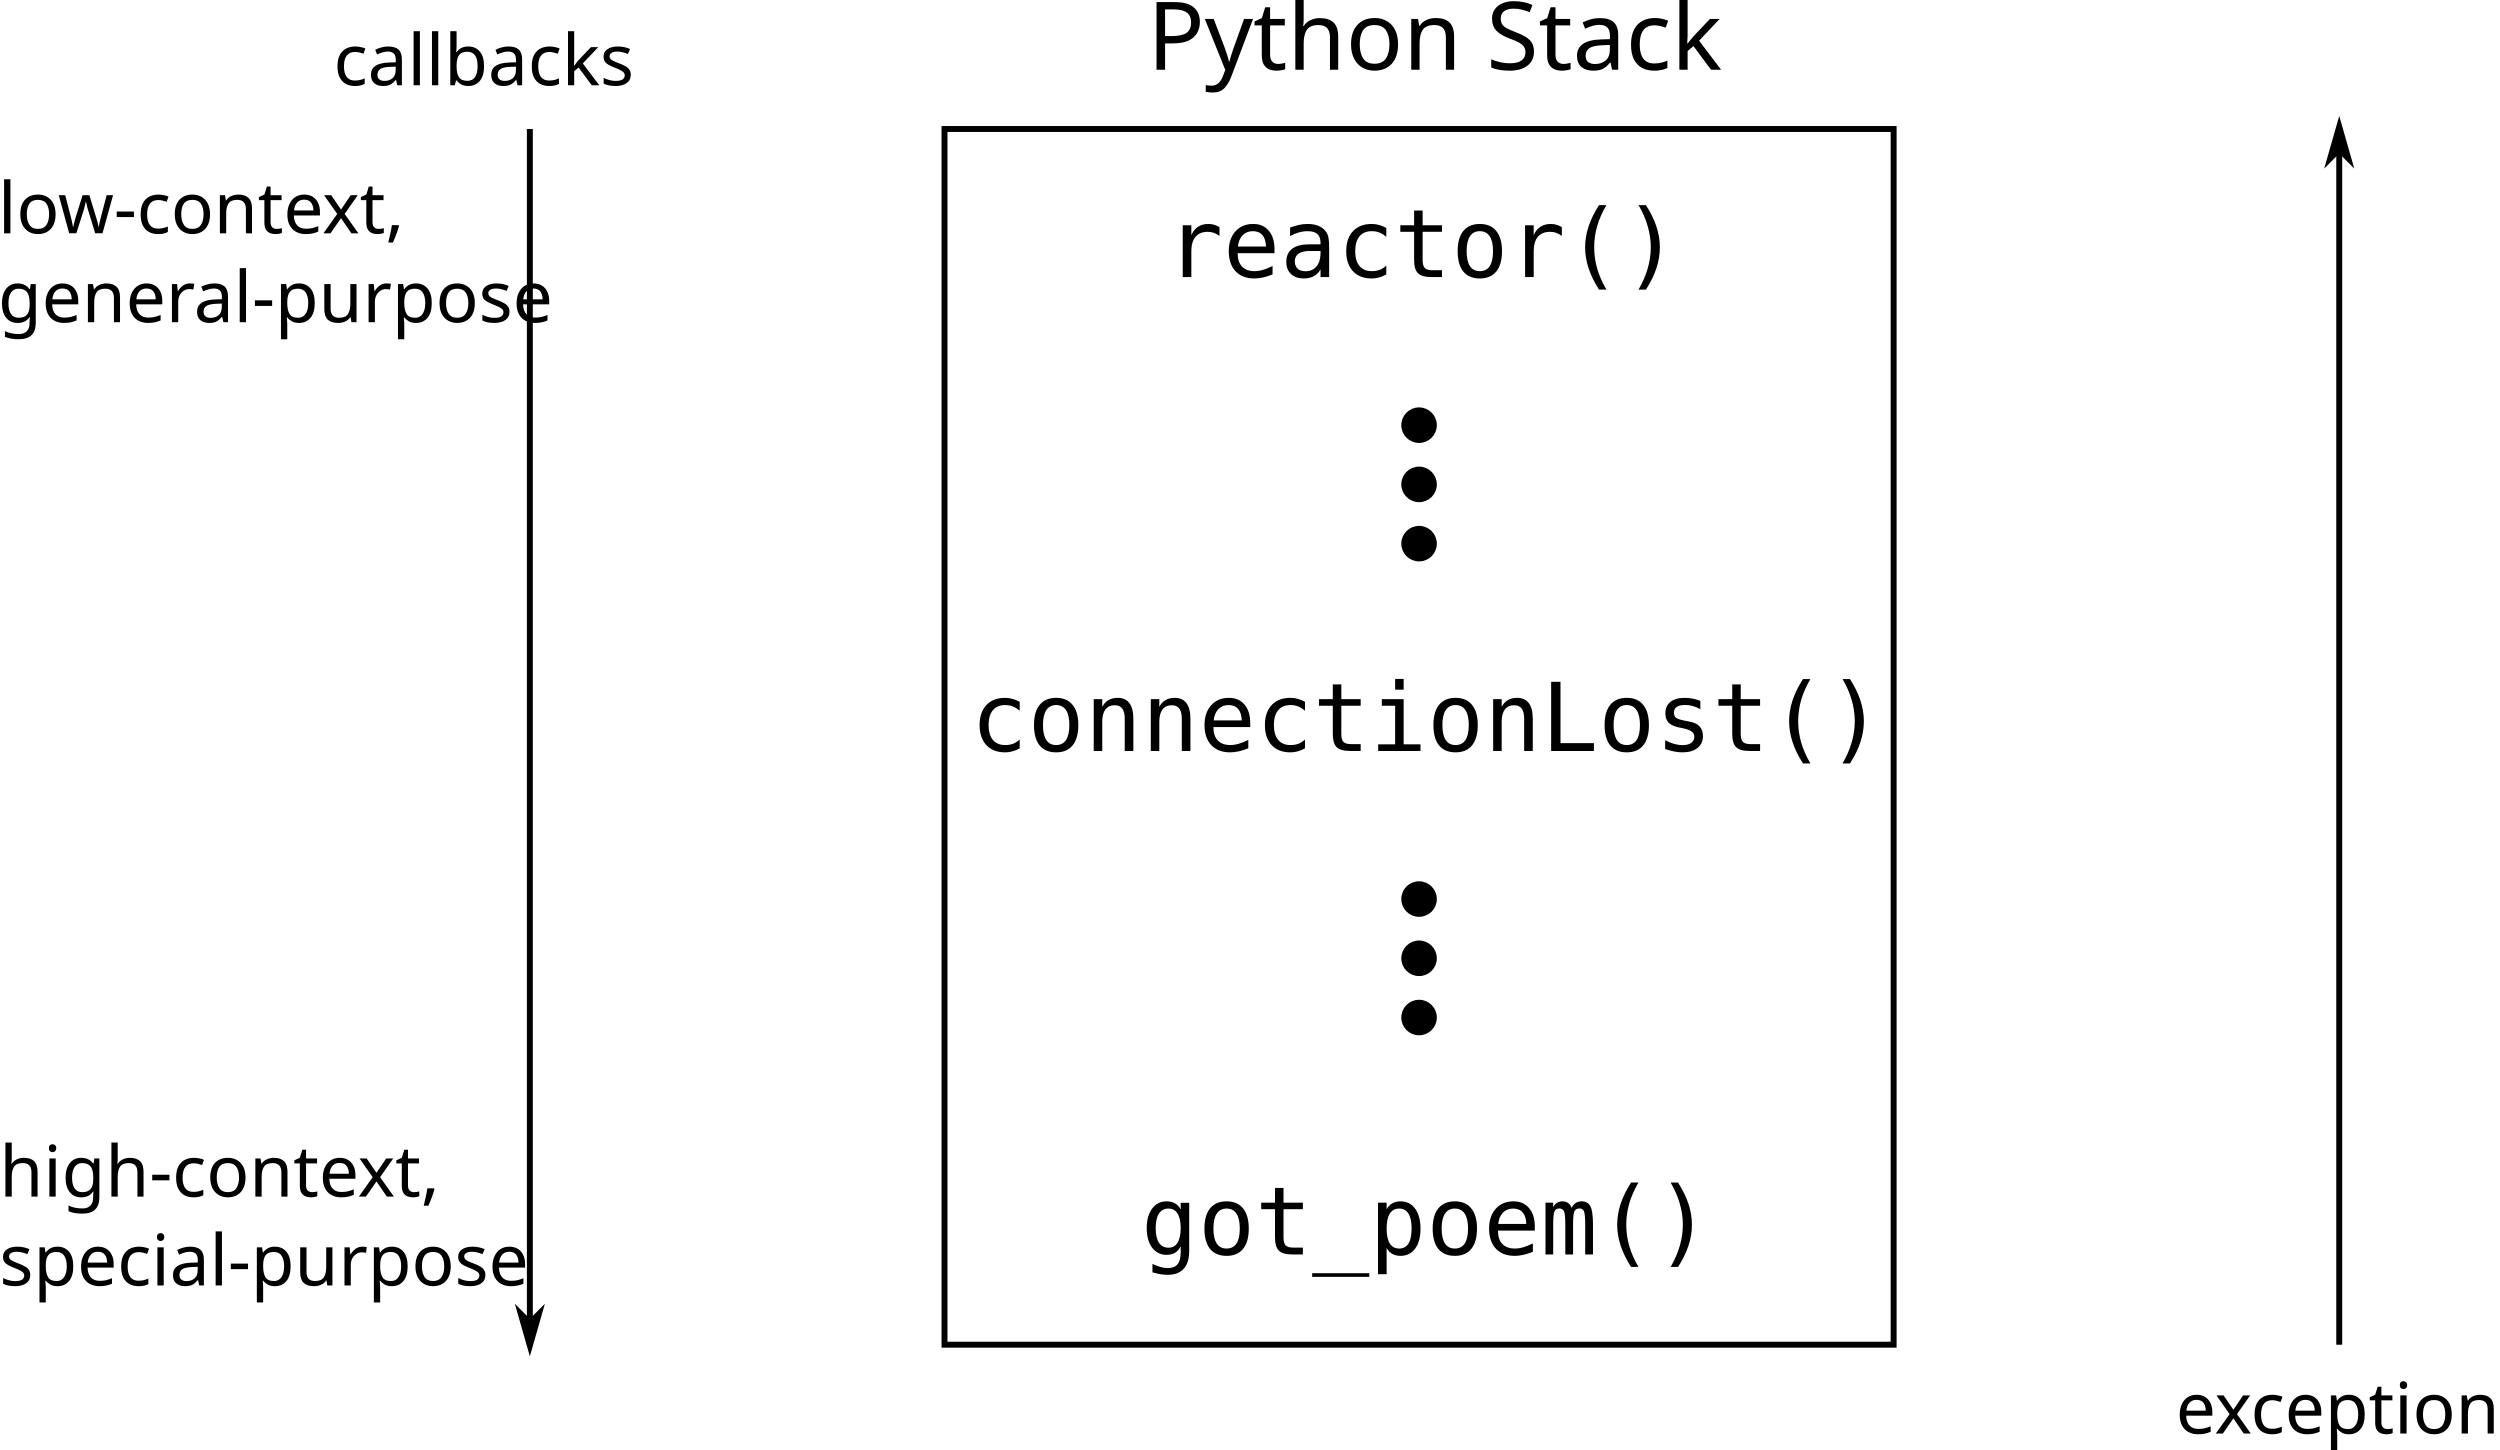
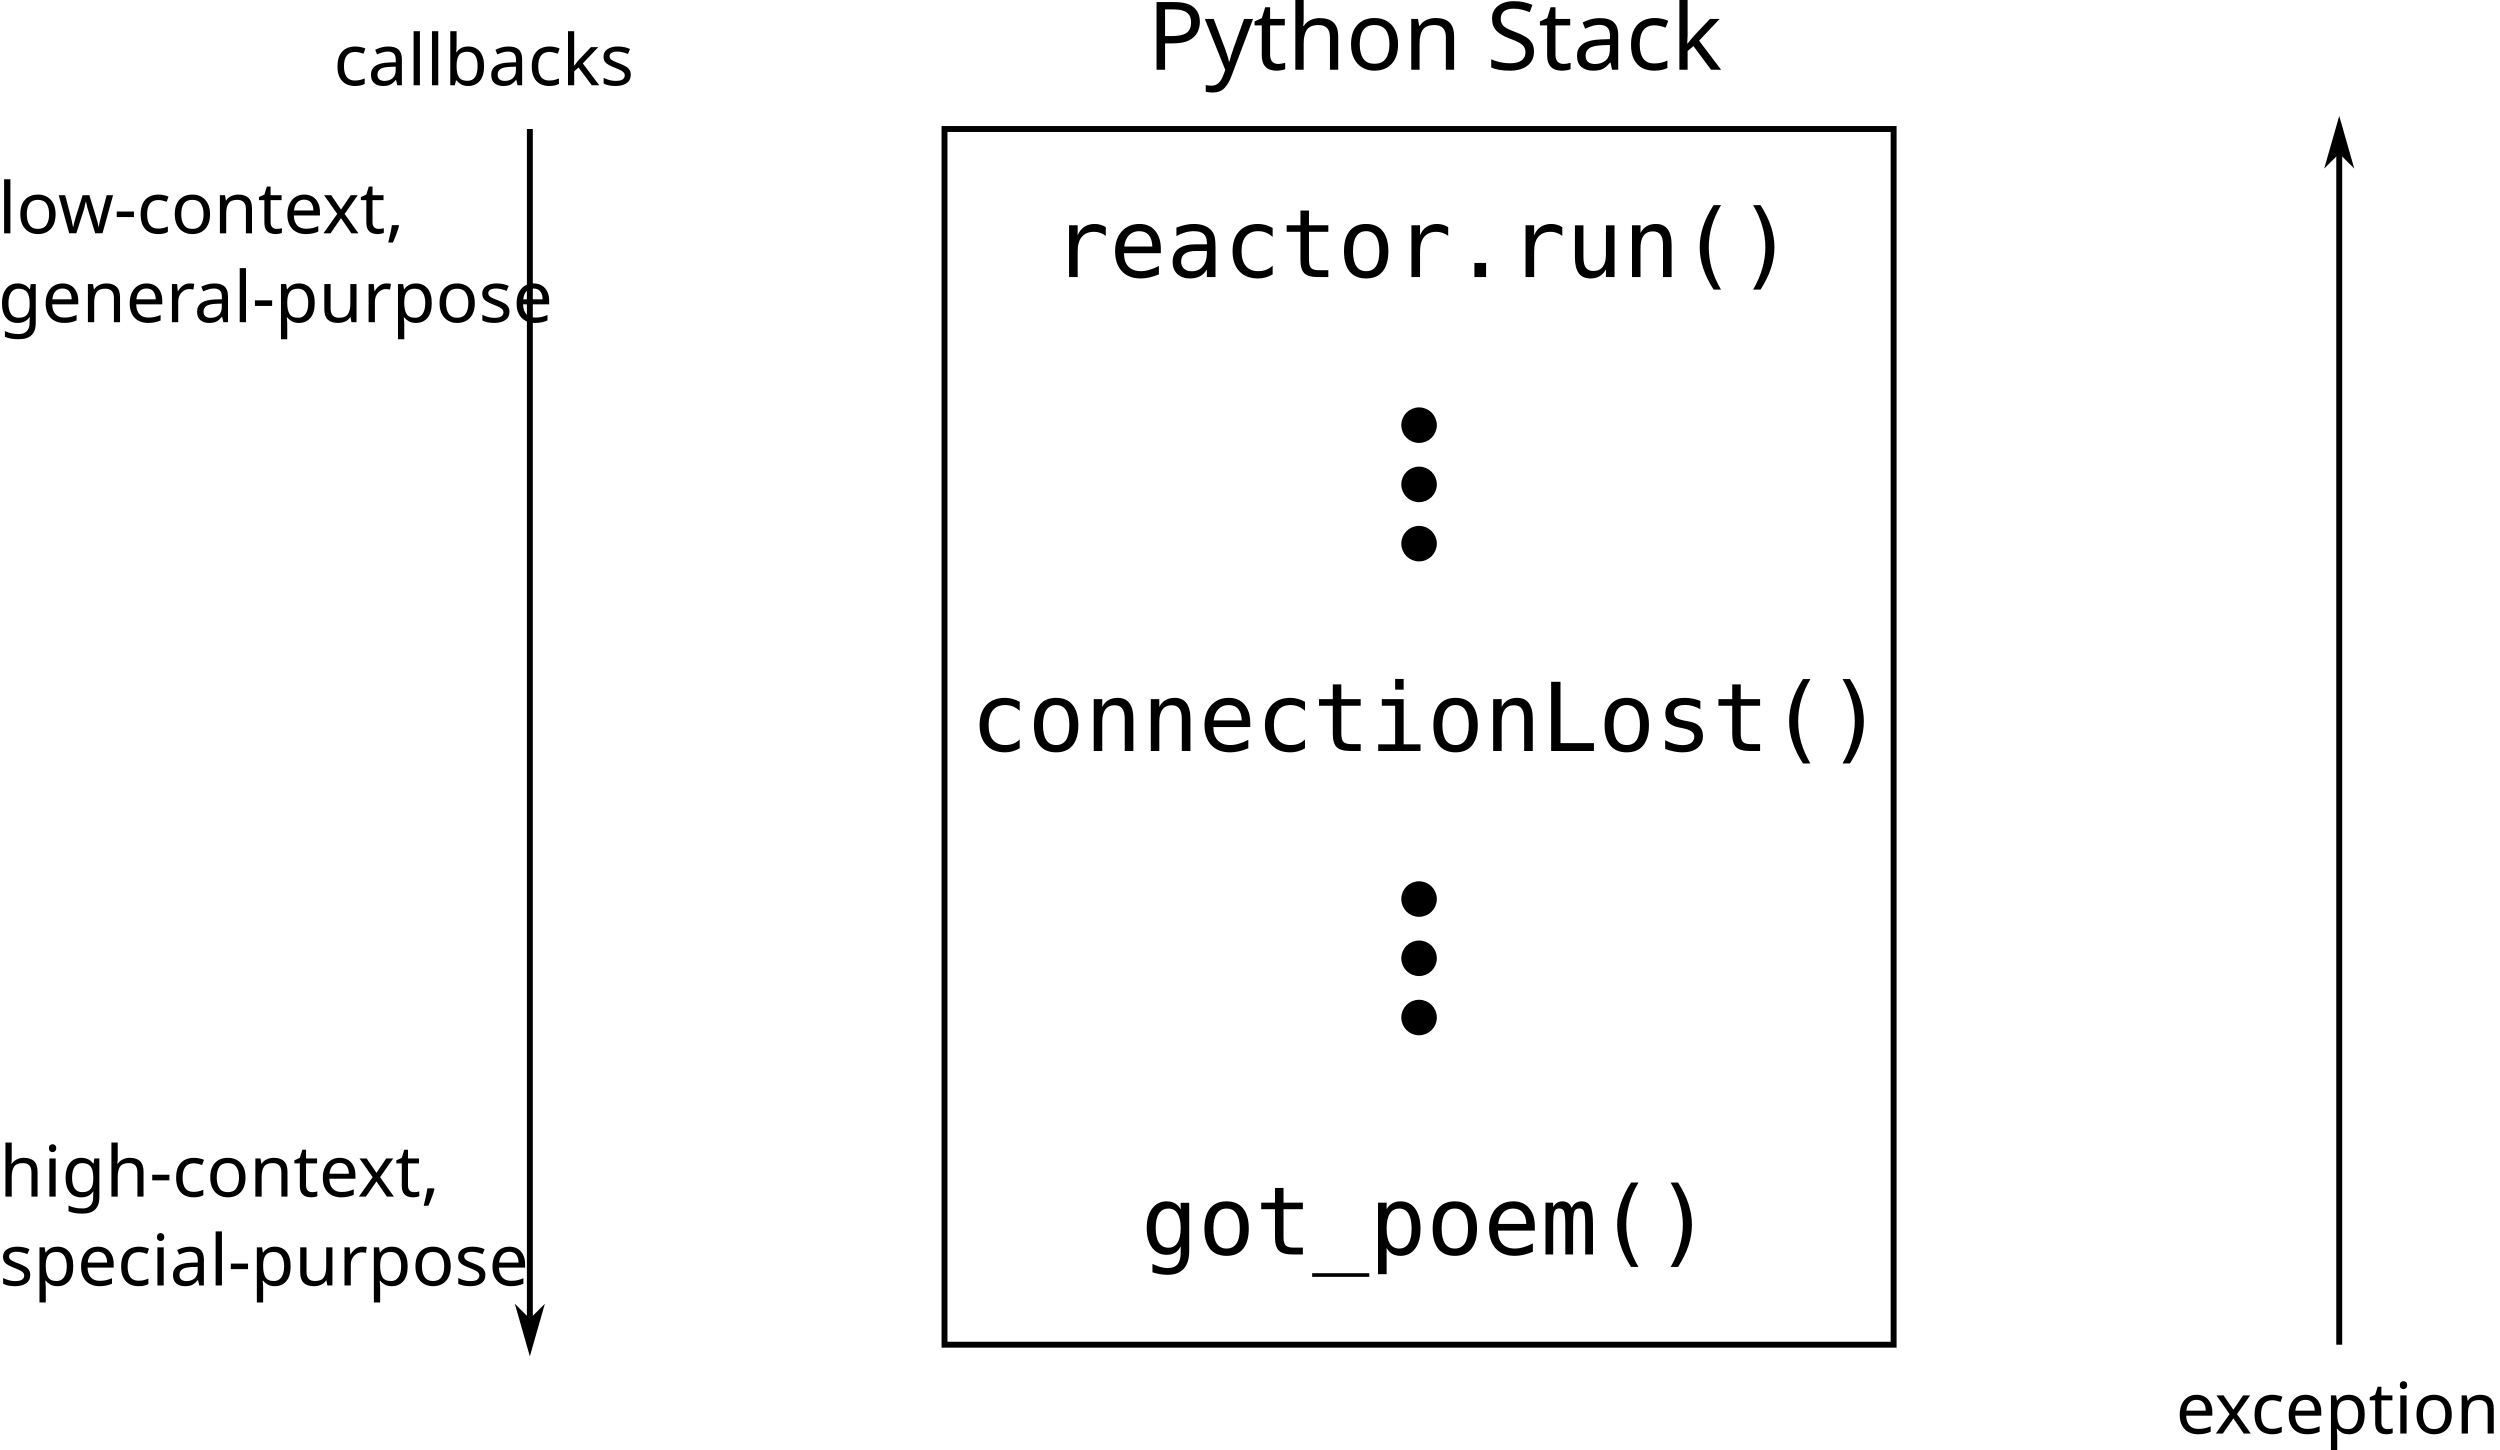
<svg xmlns="http://www.w3.org/2000/svg" width="422.043" height="244.624" id="svg2" version="1.0">
  <defs id="defs4">
    <marker orient="auto" refY="0" refX="0" id="Arrow1Mstart" style="overflow:visible">
      <path id="path4011" d="M 0,0 5,-5 -12.5,0 5,5 0,0 z" style="fill-rule:evenodd;stroke:#000000;stroke-width:1pt;marker-start:none" transform="matrix(0.4,0,0,0.4,4,0)" />
    </marker>
    <marker orient="auto" refY="0" refX="0" id="Arrow1Mend" style="overflow:visible">
      <path id="path3187" d="M 0,0 5,-5 -12.5,0 5,5 0,0 z" style="fill-rule:evenodd;stroke:#000000;stroke-width:1pt;marker-start:none" transform="matrix(-0.4,0,0,-0.4,-4,0)" />
    </marker>
    <marker orient="auto" refY="0" refX="0" id="Arrow1Mstart-1" style="overflow:visible">
      <path id="path4011-9" d="M 0,0 5,-5 -12.5,0 5,5 0,0 z" style="fill-rule:evenodd;stroke:#000000;stroke-width:1pt;marker-start:none" transform="matrix(0.4,0,0,0.4,4,0)" />
    </marker>
  </defs>
  <g id="layer1" transform="translate(-111.9057,-31.39575)">
    <path style="fill:none;stroke:#000000;stroke-width:1;stroke-linecap:butt;stroke-linejoin:miter;stroke-miterlimit:4;stroke-opacity:1;stroke-dasharray:none;marker-start:none;marker-end:url(#Arrow1Mend)" d="m 201.354,53.172 0,205.232" id="path2403" />
    <text xml:space="preserve" style="font-size:16px;font-style:normal;font-variant:normal;font-weight:normal;font-stretch:normal;fill:#000000;fill-opacity:1;stroke:none;font-family:Bitstream Charter;-inkscape-font-specification:Bitstream Charter" x="305.606" y="43.172" id="text3479">
      <tspan id="tspan3481" x="305.606" y="43.172">Python Stack</tspan>
    </text>
    <rect style="fill:none;stroke:#000000;stroke-width:1;stroke-miterlimit:4;stroke-opacity:1;stroke-dasharray:none" id="rect4851" width="160.228" height="205.232" x="271.354" y="53.172" />
-     <text xml:space="preserve" style="font-size:16px;font-style:normal;font-variant:normal;font-weight:normal;font-stretch:normal;fill:#000000;fill-opacity:1;stroke:none;font-family:Andale Mono;-inkscape-font-specification:Andale Mono" x="308.741" y="78.172" id="text2403-1">
-       <tspan id="tspan2405-6" x="308.741" y="78.172">reactor()</tspan>
+     <text xml:space="preserve" style="font-size:16px;font-style:normal;font-variant:normal;font-weight:normal;font-stretch:normal;fill:#000000;fill-opacity:1;stroke:none;font-family:Andale Mono;-inkscape-font-specification:Andale Mono" x="289.554" y="78.172" id="text2403-1">
+       <tspan id="tspan2405-6" x="289.554" y="78.172">reactor.run()</tspan>
    </text>
    <path style="fill:#000000;fill-opacity:1;stroke:#000000;stroke-width:1;stroke-miterlimit:4;stroke-opacity:1;stroke-dasharray:none" id="path4889" d="m -50,58.174 c 0,1.381 -1.119,2.5 -2.5,2.5 -1.381,0 -2.5,-1.119 -2.5,-2.5 0,-1.381 1.119,-2.5 2.5,-2.5 1.381,0 2.5,1.119 2.5,2.5 z" transform="matrix(1,0,0,0.9999982,403.9677,44.99816)" />
    <path style="fill:#000000;fill-opacity:1;stroke:#000000;stroke-width:1;stroke-miterlimit:4;stroke-opacity:1;stroke-dasharray:none" id="path4889-9" d="m -50,58.174 c 0,1.381 -1.119,2.5 -2.5,2.5 -1.381,0 -2.5,-1.119 -2.5,-2.5 0,-1.381 1.119,-2.5 2.5,-2.5 1.381,0 2.5,1.119 2.5,2.5 z" transform="matrix(1,0,0,0.9999982,403.9677,54.99814)" />
    <path style="fill:#000000;fill-opacity:1;stroke:#000000;stroke-width:1;stroke-miterlimit:4;stroke-opacity:1;stroke-dasharray:none" id="path4889-1" d="m -50,58.174 c 0,1.381 -1.119,2.5 -2.5,2.5 -1.381,0 -2.5,-1.119 -2.5,-2.5 0,-1.381 1.119,-2.5 2.5,-2.5 1.381,0 2.5,1.119 2.5,2.5 z" transform="matrix(1,0,0,0.9999982,403.9677,64.99813)" />
    <text xml:space="preserve" style="font-size:16px;font-style:normal;font-variant:normal;font-weight:normal;font-stretch:normal;fill:#000000;fill-opacity:1;stroke:none;font-family:Andale Mono;-inkscape-font-specification:Andale Mono" x="275.749" y="158.172" id="text2403-1-1">
      <tspan id="tspan2405-6-5" x="275.749" y="158.172">connectionLost()</tspan>
    </text>
    <path style="fill:#000000;fill-opacity:1;stroke:#000000;stroke-width:1;stroke-miterlimit:4;stroke-opacity:1;stroke-dasharray:none" id="path4889-6" d="m -50,58.174 c 0,1.381 -1.119,2.5 -2.5,2.5 -1.381,0 -2.5,-1.119 -2.5,-2.5 0,-1.381 1.119,-2.5 2.5,-2.5 1.381,0 2.5,1.119 2.5,2.5 z" transform="matrix(1,0,0,0.9999982,403.9677,124.9981)" />
    <path style="fill:#000000;fill-opacity:1;stroke:#000000;stroke-width:1;stroke-miterlimit:4;stroke-opacity:1;stroke-dasharray:none" id="path4889-9-8" d="m -50,58.174 c 0,1.381 -1.119,2.5 -2.5,2.5 -1.381,0 -2.5,-1.119 -2.5,-2.5 0,-1.381 1.119,-2.5 2.5,-2.5 1.381,0 2.5,1.119 2.5,2.5 z" transform="matrix(1,0,0,0.9999982,403.9677,134.9981)" />
    <path style="fill:#000000;fill-opacity:1;stroke:#000000;stroke-width:1;stroke-miterlimit:4;stroke-opacity:1;stroke-dasharray:none" id="path4889-1-2" d="m -50,58.174 c 0,1.381 -1.119,2.5 -2.5,2.5 -1.381,0 -2.5,-1.119 -2.5,-2.5 0,-1.381 1.119,-2.5 2.5,-2.5 1.381,0 2.5,1.119 2.5,2.5 z" transform="matrix(1,0,0,0.9999982,403.9677,144.9981)" />
    <text xml:space="preserve" style="font-size:16px;font-style:normal;font-variant:normal;font-weight:normal;font-stretch:normal;fill:#000000;fill-opacity:1;stroke:none;font-family:Andale Mono;-inkscape-font-specification:Andale Mono" x="304.522" y="243.172" id="text2403-1-1-7">
      <tspan id="tspan2405-6-5-4" x="304.522" y="243.172">got_poem()</tspan>
    </text>
    <text xml:space="preserve" style="font-size:12px;font-style:normal;font-variant:normal;font-weight:normal;font-stretch:normal;fill:#000000;fill-opacity:1;stroke:none;font-family:Bitstream Charter;-inkscape-font-specification:Bitstream Charter" x="479.227" y="273.404" id="text3479-1">
      <tspan id="tspan3481-9" x="479.227" y="273.404">exceptions</tspan>
    </text>
    <path style="fill:none;stroke:#000000;stroke-width:1;stroke-linecap:butt;stroke-linejoin:miter;stroke-miterlimit:4;stroke-opacity:1;stroke-dasharray:none;marker-start:url(#Arrow1Mstart);marker-end:none" d="m 506.81,52.939 0,205.465" id="path2403-0" />
    <text xml:space="preserve" style="font-size:12px;font-style:normal;font-variant:normal;font-weight:normal;font-stretch:normal;text-align:center;text-anchor:middle;fill:#000000;fill-opacity:1;stroke:none;font-family:Bitstream Charter;-inkscape-font-specification:Bitstream Vera Sans" x="201.38" y="45.788" id="text3479-1-1">
      <tspan x="201.38" y="45.788" id="tspan6012" style="-inkscape-font-specification:Bitstream Vera Sans">callbacks</tspan>
    </text>
    <text xml:space="preserve" style="font-size:40px;font-style:normal;font-variant:normal;font-weight:normal;font-stretch:normal;fill:#000000;fill-opacity:1;stroke:none;font-family:Andale Mono;-inkscape-font-specification:Andale Mono" x="-67" y="-30.826" id="text6016" transform="translate(211.3537,52.49804)">
      <tspan id="tspan6018" x="-67" y="-30.826" />
    </text>
    <text xml:space="preserve" style="font-size:12px;font-style:normal;font-variant:normal;font-weight:normal;font-stretch:normal;fill:#000000;fill-opacity:1;stroke:none;font-family:Bitstream Charter;-inkscape-font-specification:Bitstream Charter" x="111.81" y="233.404" id="text3479-1-2">
      <tspan id="tspan3481-9-03" x="111.81" y="233.404">high-context,</tspan>
      <tspan x="111.81" y="248.404" id="tspan6045">special-purpose</tspan>
    </text>
    <text xml:space="preserve" style="font-size:12px;font-style:normal;font-variant:normal;font-weight:normal;font-stretch:normal;fill:#000000;fill-opacity:1;stroke:none;font-family:Bitstream Charter;-inkscape-font-specification:Bitstream Charter" x="111.582" y="70.788" id="text3479-1-2-5">
      <tspan id="tspan3481-9-03-1" x="111.582" y="70.788">low-context,</tspan>
      <tspan x="111.582" y="85.788" id="tspan6045-5">general-purpose</tspan>
    </text>
  </g>
</svg>
